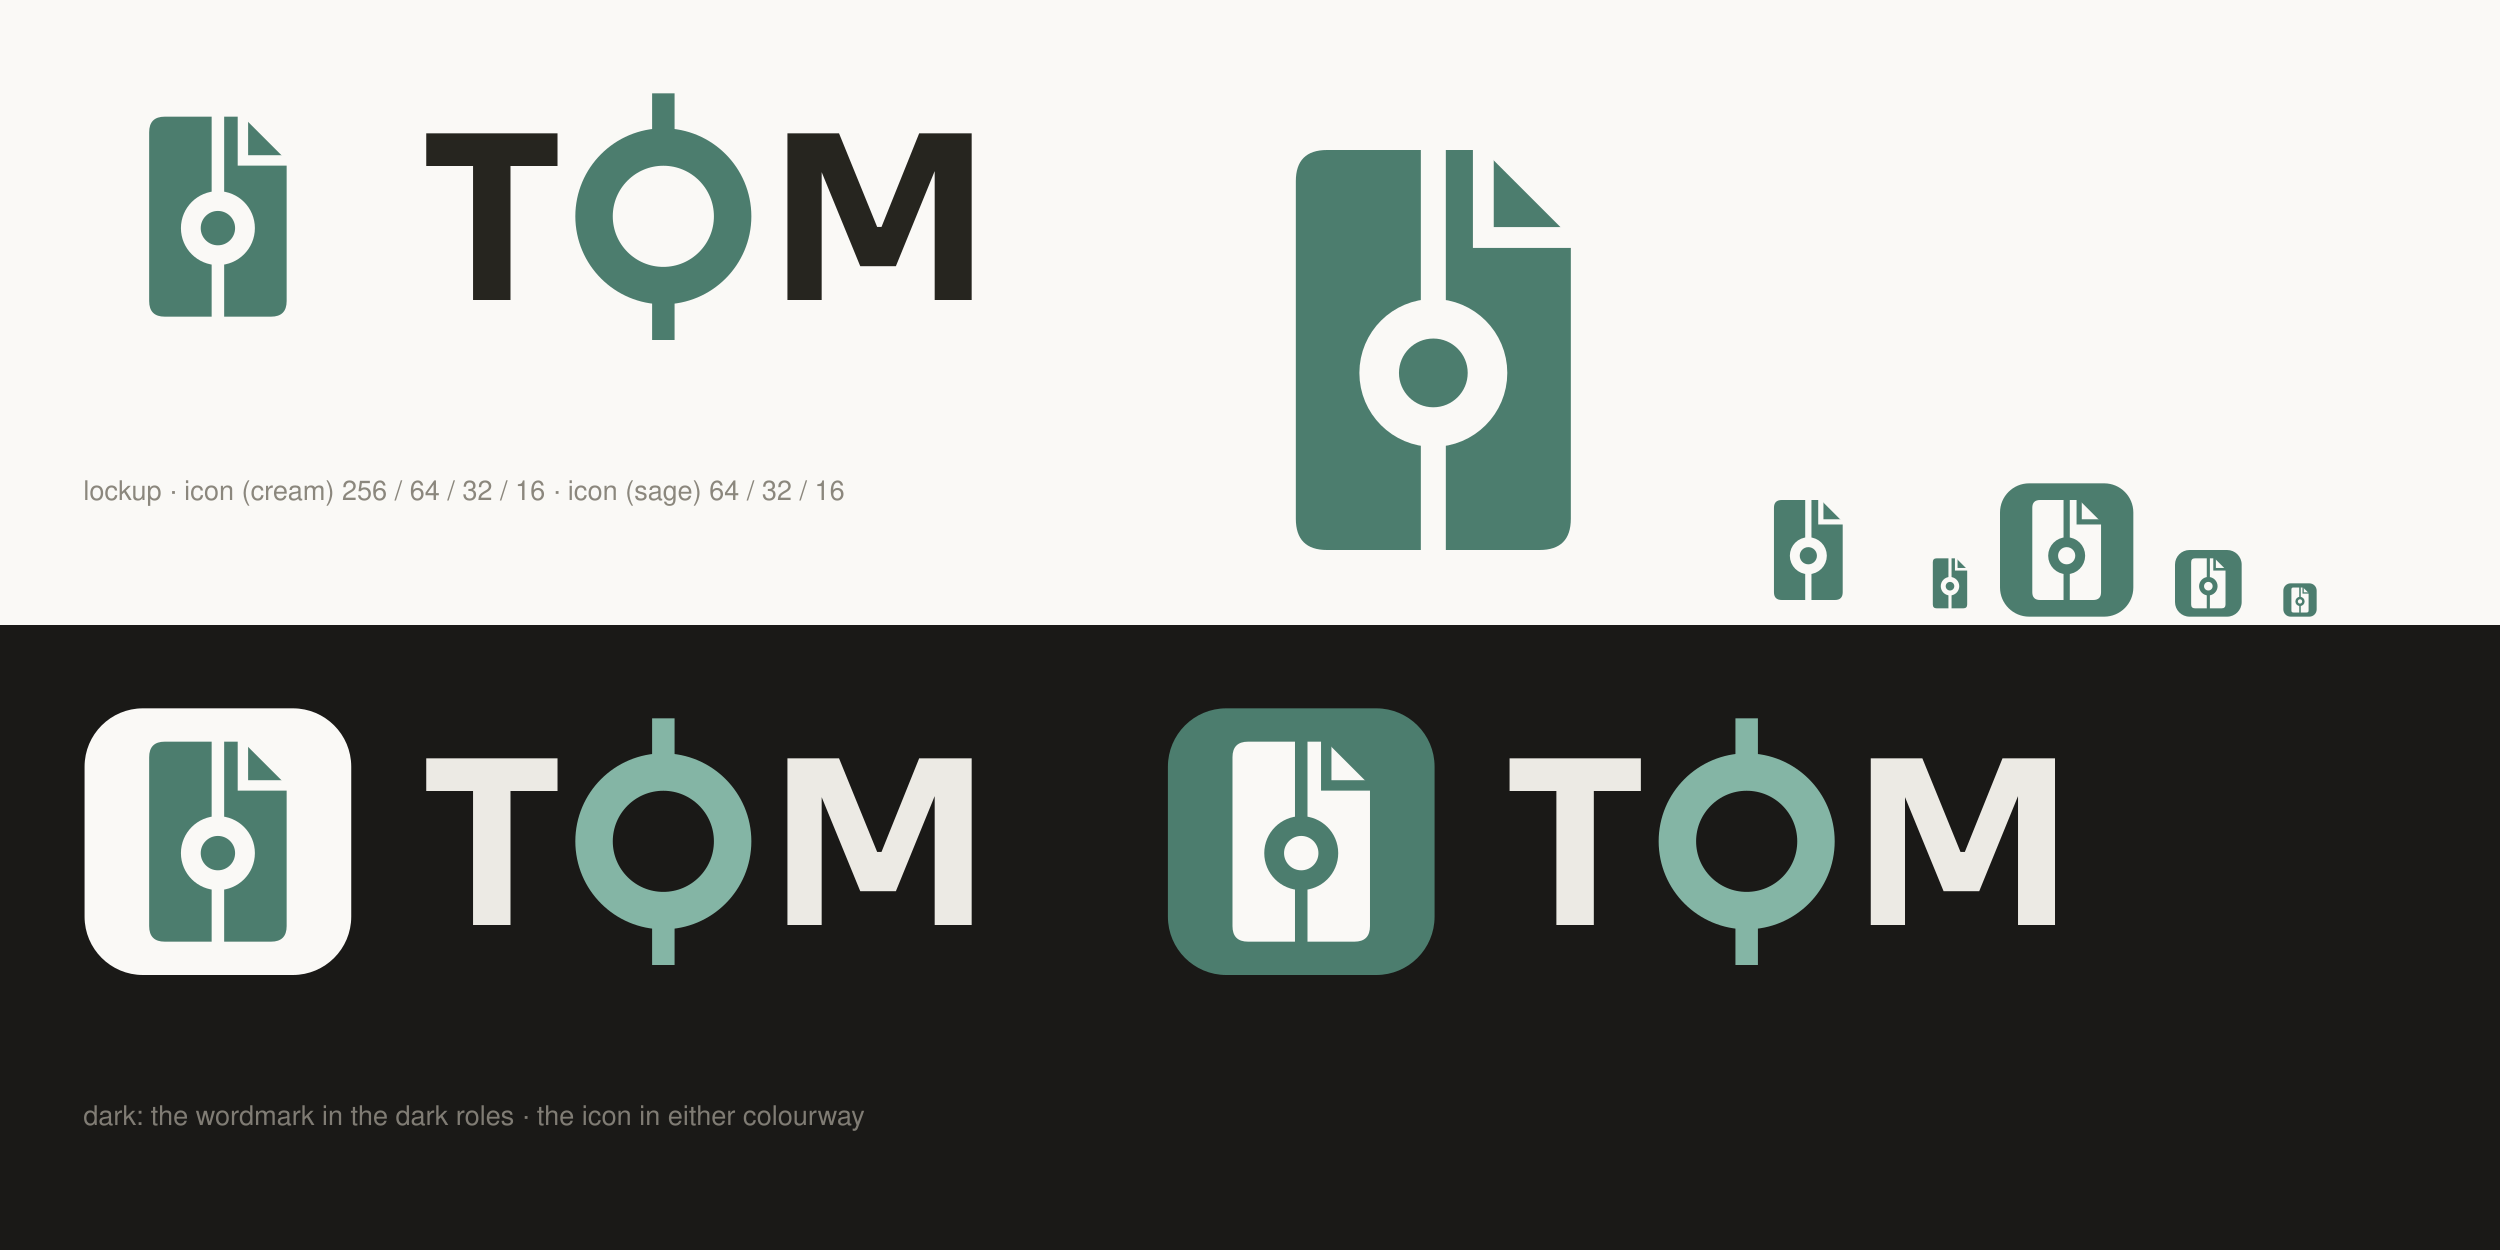
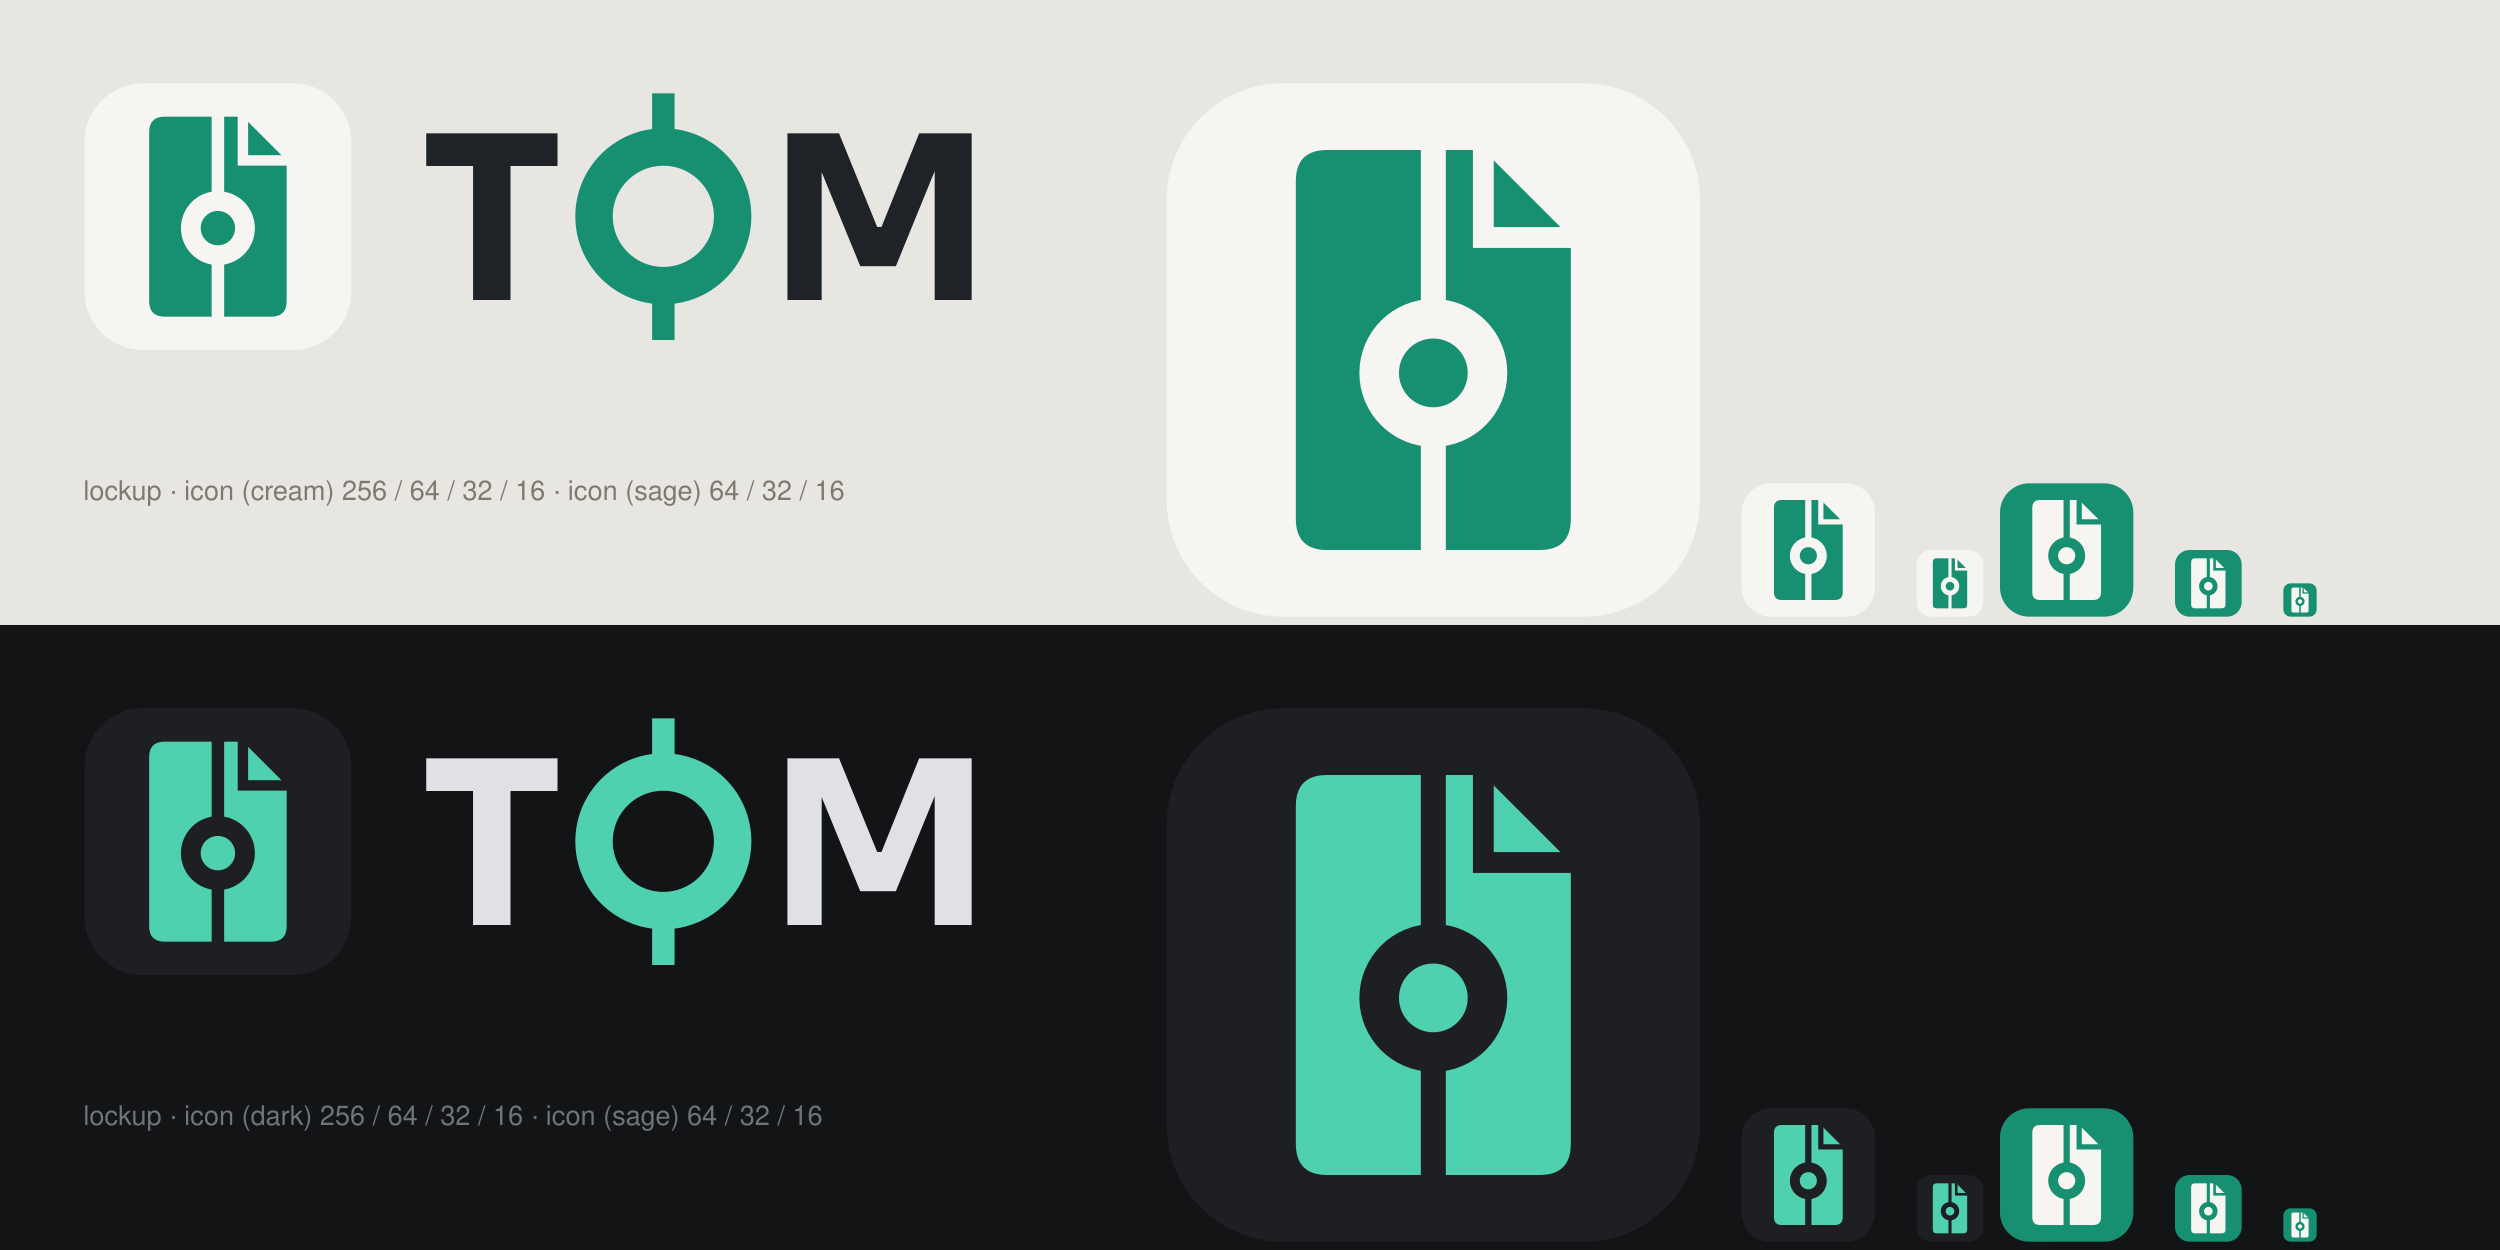
<svg xmlns="http://www.w3.org/2000/svg" width="1200" height="600" viewBox="0 0 1200 600">
-   <rect x="0" y="0" width="1200" height="300" fill="#FAF9F6" />
+   <rect x="0" y="0" width="1200" height="300" fill="#E8E6E1" />
  <svg x="40" y="40" width="427" height="128" viewBox="0 0 425.81 128">
    <svg x="0" y="0" width="128" height="128" viewBox="0 0 512 512">
-       <rect id="tile" x="0" y="0" width="512" height="512" rx="112" fill="#FAF9F6" />
-       <path id="page" d="M 154 64 L 304 64 L 388 148 L 388 418 Q 388 448 358 448 L 154 448 Q 124 448 124 418 L 124 94 Q 124 64 154 64 Z" fill="#4C7D6E" />
-       <path id="crease" d="M 304 54 L 304 148 L 398 148" fill="none" stroke="#FAF9F6" stroke-width="20" stroke-linecap="butt" stroke-linejoin="miter" />
-       <path id="trunk" d="M 256 64 L 256 211.0 M 256 345.0 L 256 448" fill="none" stroke="#FAF9F6" stroke-width="24" stroke-linecap="round" />
-       <circle id="commit" cx="256" cy="278" r="52" fill="none" stroke="#FAF9F6" stroke-width="38" />
+       <rect id="tile" x="0" y="0" width="512" height="512" rx="112" fill="#F6F5F1" />
+       <path id="page" d="M 154 64 L 304 64 L 388 148 L 388 418 Q 388 448 358 448 L 154 448 Q 124 448 124 418 L 124 94 Q 124 64 154 64 Z" fill="#178F71" />
+       <path id="crease" d="M 304 54 L 304 148 L 398 148" fill="none" stroke="#F6F5F1" stroke-width="20" stroke-linecap="butt" stroke-linejoin="miter" />
+       <path id="trunk" d="M 256 64 L 256 211.0 M 256 345.0 L 256 448" fill="none" stroke="#F6F5F1" stroke-width="24" stroke-linecap="round" />
+       <circle id="commit" cx="256" cy="278" r="52" fill="none" stroke="#F6F5F1" stroke-width="38" />
    </svg>
    <svg x="164" y="4.8" width="261.81" height="118.4" viewBox="4.4 -35.04 477.8 216.08">
-       <path id="T" d="M45.4 146.0V24.6H78.2V146.0ZM4.4 28.6V0.0H119.4V28.6Z" fill="#26251F" />
-       <path id="M" d="M320.8 146.0V0.0H366.0L399.4 82.0H403.2L436.2 0.0H482.2V146.0H449.8V21.4L454.4 21.8L415.8 116.4H384.6L345.8 21.8L350.8 21.4V146.0Z" fill="#26251F" />
-       <path id="trunk" d="M 212.1 -35.04 L 212.1 12.0 M 212.1 133.4 L 212.1 181.04" fill="none" stroke="#4C7D6E" stroke-width="19.68" stroke-linecap="round" />
-       <circle id="O-commit" cx="212.1" cy="72.7" r="60.7" fill="none" stroke="#4C7D6E" stroke-width="32.8" />
+       <path id="T" d="M45.4 146.0V24.6H78.2V146.0ZM4.4 28.6V0.0H119.4V28.6Z" fill="#1F2328" />
+       <path id="M" d="M320.8 146.0V0.0H366.0L399.4 82.0H403.2L436.2 0.0H482.2V146.0H449.8V21.4L454.4 21.8L415.8 116.4H384.6L345.8 21.8L350.8 21.4V146.0Z" fill="#1F2328" />
+       <path id="trunk" d="M 212.1 -35.04 L 212.1 12.0 M 212.1 133.4 L 212.1 181.04" fill="none" stroke="#178F71" stroke-width="19.68" stroke-linecap="round" />
+       <circle id="O-commit" cx="212.1" cy="72.7" r="60.7" fill="none" stroke="#178F71" stroke-width="32.8" />
    </svg>
  </svg>
  <svg x="560" y="40" width="256" height="256" viewBox="0 0 512 512">
-     <rect id="tile" x="0" y="0" width="512" height="512" rx="112" fill="#FAF9F6" />
-     <path id="page" d="M 154 64 L 304 64 L 388 148 L 388 418 Q 388 448 358 448 L 154 448 Q 124 448 124 418 L 124 94 Q 124 64 154 64 Z" fill="#4C7D6E" />
-     <path id="crease" d="M 304 54 L 304 148 L 398 148" fill="none" stroke="#FAF9F6" stroke-width="20" stroke-linecap="butt" stroke-linejoin="miter" />
-     <path id="trunk" d="M 256 64 L 256 211.0 M 256 345.0 L 256 448" fill="none" stroke="#FAF9F6" stroke-width="24" stroke-linecap="round" />
-     <circle id="commit" cx="256" cy="278" r="52" fill="none" stroke="#FAF9F6" stroke-width="38" />
+     <rect id="tile" x="0" y="0" width="512" height="512" rx="112" fill="#F6F5F1" />
+     <path id="page" d="M 154 64 L 304 64 L 388 148 L 388 418 Q 388 448 358 448 L 154 448 Q 124 448 124 418 L 124 94 Q 124 64 154 64 Z" fill="#178F71" />
+     <path id="crease" d="M 304 54 L 304 148 L 398 148" fill="none" stroke="#F6F5F1" stroke-width="20" stroke-linecap="butt" stroke-linejoin="miter" />
+     <path id="trunk" d="M 256 64 L 256 211.0 M 256 345.0 L 256 448" fill="none" stroke="#F6F5F1" stroke-width="24" stroke-linecap="round" />
+     <circle id="commit" cx="256" cy="278" r="52" fill="none" stroke="#F6F5F1" stroke-width="38" />
  </svg>
  <svg x="836" y="232" width="64" height="64" viewBox="0 0 512 512">
-     <rect id="tile" x="0" y="0" width="512" height="512" rx="112" fill="#FAF9F6" />
-     <path id="page" d="M 154 64 L 304 64 L 388 148 L 388 418 Q 388 448 358 448 L 154 448 Q 124 448 124 418 L 124 94 Q 124 64 154 64 Z" fill="#4C7D6E" />
-     <path id="crease" d="M 304 54 L 304 148 L 398 148" fill="none" stroke="#FAF9F6" stroke-width="20" stroke-linecap="butt" stroke-linejoin="miter" />
-     <path id="trunk" d="M 256 64 L 256 211.0 M 256 345.0 L 256 448" fill="none" stroke="#FAF9F6" stroke-width="24" stroke-linecap="round" />
-     <circle id="commit" cx="256" cy="278" r="52" fill="none" stroke="#FAF9F6" stroke-width="38" />
+     <rect id="tile" x="0" y="0" width="512" height="512" rx="112" fill="#F6F5F1" />
+     <path id="page" d="M 154 64 L 304 64 L 388 148 L 388 418 Q 388 448 358 448 L 154 448 Q 124 448 124 418 L 124 94 Q 124 64 154 64 Z" fill="#178F71" />
+     <path id="crease" d="M 304 54 L 304 148 L 398 148" fill="none" stroke="#F6F5F1" stroke-width="20" stroke-linecap="butt" stroke-linejoin="miter" />
+     <path id="trunk" d="M 256 64 L 256 211.0 M 256 345.0 L 256 448" fill="none" stroke="#F6F5F1" stroke-width="24" stroke-linecap="round" />
+     <circle id="commit" cx="256" cy="278" r="52" fill="none" stroke="#F6F5F1" stroke-width="38" />
  </svg>
  <svg x="920" y="264" width="32" height="32" viewBox="0 0 512 512">
-     <rect id="tile" x="0" y="0" width="512" height="512" rx="112" fill="#FAF9F6" />
-     <path id="page" d="M 154 64 L 304 64 L 388 148 L 388 418 Q 388 448 358 448 L 154 448 Q 124 448 124 418 L 124 94 Q 124 64 154 64 Z" fill="#4C7D6E" />
-     <path id="crease" d="M 304 54 L 304 148 L 398 148" fill="none" stroke="#FAF9F6" stroke-width="20" stroke-linecap="butt" stroke-linejoin="miter" />
-     <path id="trunk" d="M 256 64 L 256 211.0 M 256 345.0 L 256 448" fill="none" stroke="#FAF9F6" stroke-width="24" stroke-linecap="round" />
-     <circle id="commit" cx="256" cy="278" r="52" fill="none" stroke="#FAF9F6" stroke-width="38" />
+     <rect id="tile" x="0" y="0" width="512" height="512" rx="112" fill="#F6F5F1" />
+     <path id="page" d="M 154 64 L 304 64 L 388 148 L 388 418 Q 388 448 358 448 L 154 448 Q 124 448 124 418 L 124 94 Q 124 64 154 64 Z" fill="#178F71" />
+     <path id="crease" d="M 304 54 L 304 148 L 398 148" fill="none" stroke="#F6F5F1" stroke-width="20" stroke-linecap="butt" stroke-linejoin="miter" />
+     <path id="trunk" d="M 256 64 L 256 211.0 M 256 345.0 L 256 448" fill="none" stroke="#F6F5F1" stroke-width="24" stroke-linecap="round" />
+     <circle id="commit" cx="256" cy="278" r="52" fill="none" stroke="#F6F5F1" stroke-width="38" />
  </svg>
  <svg x="972" y="280" width="16" height="16" viewBox="0 0 512 512">
-     <rect id="tile" x="0" y="0" width="512" height="512" rx="112" fill="#FAF9F6" />
-     <path id="page" d="M 154 64 L 304 64 L 388 148 L 388 418 Q 388 448 358 448 L 154 448 Q 124 448 124 418 L 124 94 Q 124 64 154 64 Z" fill="#4C7D6E" />
-     <path id="crease" d="M 304 54 L 304 148 L 398 148" fill="none" stroke="#FAF9F6" stroke-width="20" stroke-linecap="butt" stroke-linejoin="miter" />
-     <path id="trunk" d="M 256 64 L 256 211.0 M 256 345.0 L 256 448" fill="none" stroke="#FAF9F6" stroke-width="24" stroke-linecap="round" />
-     <circle id="commit" cx="256" cy="278" r="52" fill="none" stroke="#FAF9F6" stroke-width="38" />
+     <rect id="tile" x="0" y="0" width="512" height="512" rx="112" fill="#F6F5F1" />
+     <path id="page" d="M 154 64 L 304 64 L 388 148 L 388 418 Q 388 448 358 448 L 154 448 Q 124 448 124 418 L 124 94 Q 124 64 154 64 Z" fill="#178F71" />
+     <path id="crease" d="M 304 54 L 304 148 L 398 148" fill="none" stroke="#F6F5F1" stroke-width="20" stroke-linecap="butt" stroke-linejoin="miter" />
+     <path id="trunk" d="M 256 64 L 256 211.0 M 256 345.0 L 256 448" fill="none" stroke="#F6F5F1" stroke-width="24" stroke-linecap="round" />
+     <circle id="commit" cx="256" cy="278" r="52" fill="none" stroke="#F6F5F1" stroke-width="38" />
  </svg>
  <svg x="960" y="232" width="64" height="64" viewBox="0 0 512 512">
-     <rect id="tile" x="0" y="0" width="512" height="512" rx="112" fill="#4C7D6E" />
-     <path id="page" d="M 154 64 L 304 64 L 388 148 L 388 418 Q 388 448 358 448 L 154 448 Q 124 448 124 418 L 124 94 Q 124 64 154 64 Z" fill="#FAF9F6" />
-     <path id="crease" d="M 304 54 L 304 148 L 398 148" fill="none" stroke="#4C7D6E" stroke-width="20" stroke-linecap="butt" stroke-linejoin="miter" />
-     <path id="trunk" d="M 256 64 L 256 211.0 M 256 345.0 L 256 448" fill="none" stroke="#4C7D6E" stroke-width="24" stroke-linecap="round" />
-     <circle id="commit" cx="256" cy="278" r="52" fill="none" stroke="#4C7D6E" stroke-width="38" />
+     <rect id="tile" x="0" y="0" width="512" height="512" rx="112" fill="#178F71" />
+     <path id="page" d="M 154 64 L 304 64 L 388 148 L 388 418 Q 388 448 358 448 L 154 448 Q 124 448 124 418 L 124 94 Q 124 64 154 64 Z" fill="#F6F5F1" />
+     <path id="crease" d="M 304 54 L 304 148 L 398 148" fill="none" stroke="#178F71" stroke-width="20" stroke-linecap="butt" stroke-linejoin="miter" />
+     <path id="trunk" d="M 256 64 L 256 211.0 M 256 345.0 L 256 448" fill="none" stroke="#178F71" stroke-width="24" stroke-linecap="round" />
+     <circle id="commit" cx="256" cy="278" r="52" fill="none" stroke="#178F71" stroke-width="38" />
  </svg>
  <svg x="1044" y="264" width="32" height="32" viewBox="0 0 512 512">
-     <rect id="tile" x="0" y="0" width="512" height="512" rx="112" fill="#4C7D6E" />
-     <path id="page" d="M 154 64 L 304 64 L 388 148 L 388 418 Q 388 448 358 448 L 154 448 Q 124 448 124 418 L 124 94 Q 124 64 154 64 Z" fill="#FAF9F6" />
-     <path id="crease" d="M 304 54 L 304 148 L 398 148" fill="none" stroke="#4C7D6E" stroke-width="20" stroke-linecap="butt" stroke-linejoin="miter" />
-     <path id="trunk" d="M 256 64 L 256 211.0 M 256 345.0 L 256 448" fill="none" stroke="#4C7D6E" stroke-width="24" stroke-linecap="round" />
-     <circle id="commit" cx="256" cy="278" r="52" fill="none" stroke="#4C7D6E" stroke-width="38" />
+     <rect id="tile" x="0" y="0" width="512" height="512" rx="112" fill="#178F71" />
+     <path id="page" d="M 154 64 L 304 64 L 388 148 L 388 418 Q 388 448 358 448 L 154 448 Q 124 448 124 418 L 124 94 Q 124 64 154 64 Z" fill="#F6F5F1" />
+     <path id="crease" d="M 304 54 L 304 148 L 398 148" fill="none" stroke="#178F71" stroke-width="20" stroke-linecap="butt" stroke-linejoin="miter" />
+     <path id="trunk" d="M 256 64 L 256 211.0 M 256 345.0 L 256 448" fill="none" stroke="#178F71" stroke-width="24" stroke-linecap="round" />
+     <circle id="commit" cx="256" cy="278" r="52" fill="none" stroke="#178F71" stroke-width="38" />
  </svg>
  <svg x="1096" y="280" width="16" height="16" viewBox="0 0 512 512">
-     <rect id="tile" x="0" y="0" width="512" height="512" rx="112" fill="#4C7D6E" />
-     <path id="page" d="M 154 64 L 304 64 L 388 148 L 388 418 Q 388 448 358 448 L 154 448 Q 124 448 124 418 L 124 94 Q 124 64 154 64 Z" fill="#FAF9F6" />
-     <path id="crease" d="M 304 54 L 304 148 L 398 148" fill="none" stroke="#4C7D6E" stroke-width="20" stroke-linecap="butt" stroke-linejoin="miter" />
-     <path id="trunk" d="M 256 64 L 256 211.0 M 256 345.0 L 256 448" fill="none" stroke="#4C7D6E" stroke-width="24" stroke-linecap="round" />
-     <circle id="commit" cx="256" cy="278" r="52" fill="none" stroke="#4C7D6E" stroke-width="38" />
+     <rect id="tile" x="0" y="0" width="512" height="512" rx="112" fill="#178F71" />
+     <path id="page" d="M 154 64 L 304 64 L 388 148 L 388 418 Q 388 448 358 448 L 154 448 Q 124 448 124 418 L 124 94 Q 124 64 154 64 Z" fill="#F6F5F1" />
+     <path id="crease" d="M 304 54 L 304 148 L 398 148" fill="none" stroke="#178F71" stroke-width="20" stroke-linecap="butt" stroke-linejoin="miter" />
+     <path id="trunk" d="M 256 64 L 256 211.0 M 256 345.0 L 256 448" fill="none" stroke="#178F71" stroke-width="24" stroke-linecap="round" />
+     <circle id="commit" cx="256" cy="278" r="52" fill="none" stroke="#178F71" stroke-width="38" />
  </svg>
-   <text x="40" y="240" font-family="IBM Plex Sans, Helvetica, Arial" font-size="13" fill="#8B877D">lockup · icon (cream) 256 / 64 / 32 / 16 · icon (sage) 64 / 32 / 16</text>
-   <rect x="0" y="300" width="1200" height="300" fill="#1A1917" />
+   <text x="40" y="240" font-family="IBM Plex Sans, Helvetica, Arial" font-size="13" fill="#7E7A72">lockup · icon (cream) 256 / 64 / 32 / 16 · icon (sage) 64 / 32 / 16</text>
+   <rect x="0" y="300" width="1200" height="300" fill="#131416" />
  <svg x="40" y="340" width="427" height="128" viewBox="0 0 425.81 128">
    <svg x="0" y="0" width="128" height="128" viewBox="0 0 512 512">
-       <rect id="tile" x="0" y="0" width="512" height="512" rx="112" fill="#FAF9F6" />
-       <path id="page" d="M 154 64 L 304 64 L 388 148 L 388 418 Q 388 448 358 448 L 154 448 Q 124 448 124 418 L 124 94 Q 124 64 154 64 Z" fill="#4C7D6E" />
-       <path id="crease" d="M 304 54 L 304 148 L 398 148" fill="none" stroke="#FAF9F6" stroke-width="20" stroke-linecap="butt" stroke-linejoin="miter" />
-       <path id="trunk" d="M 256 64 L 256 211.0 M 256 345.0 L 256 448" fill="none" stroke="#FAF9F6" stroke-width="24" stroke-linecap="round" />
-       <circle id="commit" cx="256" cy="278" r="52" fill="none" stroke="#FAF9F6" stroke-width="38" />
+       <rect id="tile" x="0" y="0" width="512" height="512" rx="112" fill="#1E1F22" />
+       <path id="page" d="M 154 64 L 304 64 L 388 148 L 388 418 Q 388 448 358 448 L 154 448 Q 124 448 124 418 L 124 94 Q 124 64 154 64 Z" fill="#4FD1B0" />
+       <path id="crease" d="M 304 54 L 304 148 L 398 148" fill="none" stroke="#1E1F22" stroke-width="20" stroke-linecap="butt" stroke-linejoin="miter" />
+       <path id="trunk" d="M 256 64 L 256 211.0 M 256 345.0 L 256 448" fill="none" stroke="#1E1F22" stroke-width="24" stroke-linecap="round" />
+       <circle id="commit" cx="256" cy="278" r="52" fill="none" stroke="#1E1F22" stroke-width="38" />
    </svg>
    <svg x="164" y="4.8" width="261.81" height="118.4" viewBox="4.4 -35.04 477.8 216.08">
-       <path id="T" d="M45.4 146.0V24.6H78.2V146.0ZM4.4 28.6V0.0H119.4V28.6Z" fill="#ECEAE4" />
-       <path id="M" d="M320.8 146.0V0.0H366.0L399.4 82.0H403.2L436.2 0.0H482.2V146.0H449.8V21.4L454.4 21.8L415.8 116.4H384.6L345.8 21.8L350.8 21.4V146.0Z" fill="#ECEAE4" />
-       <path id="trunk" d="M 212.1 -35.04 L 212.1 12.0 M 212.1 133.4 L 212.1 181.04" fill="none" stroke="#84B5A5" stroke-width="19.68" stroke-linecap="round" />
-       <circle id="O-commit" cx="212.1" cy="72.7" r="60.7" fill="none" stroke="#84B5A5" stroke-width="32.8" />
+       <path id="T" d="M45.4 146.0V24.6H78.2V146.0ZM4.4 28.6V0.0H119.4V28.6Z" fill="#DFE1E5" />
+       <path id="M" d="M320.8 146.0V0.0H366.0L399.4 82.0H403.2L436.2 0.0H482.2V146.0H449.8V21.4L454.4 21.8L415.8 116.4H384.6L345.8 21.8L350.8 21.4V146.0Z" fill="#DFE1E5" />
+       <path id="trunk" d="M 212.1 -35.04 L 212.1 12.0 M 212.1 133.4 L 212.1 181.04" fill="none" stroke="#4FD1B0" stroke-width="19.68" stroke-linecap="round" />
+       <circle id="O-commit" cx="212.1" cy="72.7" r="60.7" fill="none" stroke="#4FD1B0" stroke-width="32.8" />
    </svg>
  </svg>
-   <svg x="560" y="340" width="427" height="128" viewBox="0 0 425.81 128">
-     <svg x="0" y="0" width="128" height="128" viewBox="0 0 512 512">
-       <rect id="tile" x="0" y="0" width="512" height="512" rx="112" fill="#4C7D6E" />
-       <path id="page" d="M 154 64 L 304 64 L 388 148 L 388 418 Q 388 448 358 448 L 154 448 Q 124 448 124 418 L 124 94 Q 124 64 154 64 Z" fill="#FAF9F6" />
-       <path id="crease" d="M 304 54 L 304 148 L 398 148" fill="none" stroke="#4C7D6E" stroke-width="20" stroke-linecap="butt" stroke-linejoin="miter" />
-       <path id="trunk" d="M 256 64 L 256 211.0 M 256 345.0 L 256 448" fill="none" stroke="#4C7D6E" stroke-width="24" stroke-linecap="round" />
-       <circle id="commit" cx="256" cy="278" r="52" fill="none" stroke="#4C7D6E" stroke-width="38" />
-     </svg>
-     <svg x="164" y="4.8" width="261.81" height="118.4" viewBox="4.4 -35.04 477.8 216.08">
-       <path id="T" d="M45.4 146.0V24.6H78.2V146.0ZM4.4 28.6V0.0H119.4V28.6Z" fill="#ECEAE4" />
-       <path id="M" d="M320.8 146.0V0.0H366.0L399.4 82.0H403.2L436.2 0.0H482.2V146.0H449.8V21.4L454.4 21.8L415.8 116.4H384.6L345.8 21.8L350.8 21.4V146.0Z" fill="#ECEAE4" />
-       <path id="trunk" d="M 212.1 -35.04 L 212.1 12.0 M 212.1 133.4 L 212.1 181.04" fill="none" stroke="#84B5A5" stroke-width="19.68" stroke-linecap="round" />
-       <circle id="O-commit" cx="212.1" cy="72.7" r="60.7" fill="none" stroke="#84B5A5" stroke-width="32.8" />
-     </svg>
+   <svg x="560" y="340" width="256" height="256" viewBox="0 0 512 512">
+     <rect id="tile" x="0" y="0" width="512" height="512" rx="112" fill="#1E1F22" />
+     <path id="page" d="M 154 64 L 304 64 L 388 148 L 388 418 Q 388 448 358 448 L 154 448 Q 124 448 124 418 L 124 94 Q 124 64 154 64 Z" fill="#4FD1B0" />
+     <path id="crease" d="M 304 54 L 304 148 L 398 148" fill="none" stroke="#1E1F22" stroke-width="20" stroke-linecap="butt" stroke-linejoin="miter" />
+     <path id="trunk" d="M 256 64 L 256 211.0 M 256 345.0 L 256 448" fill="none" stroke="#1E1F22" stroke-width="24" stroke-linecap="round" />
+     <circle id="commit" cx="256" cy="278" r="52" fill="none" stroke="#1E1F22" stroke-width="38" />
  </svg>
-   <text x="40" y="540" font-family="IBM Plex Sans, Helvetica, Arial" font-size="13" fill="#807C74">dark: the wordmark in the dark roles · the icon in either colourway</text>
+   <svg x="836" y="532" width="64" height="64" viewBox="0 0 512 512">
+     <rect id="tile" x="0" y="0" width="512" height="512" rx="112" fill="#1E1F22" />
+     <path id="page" d="M 154 64 L 304 64 L 388 148 L 388 418 Q 388 448 358 448 L 154 448 Q 124 448 124 418 L 124 94 Q 124 64 154 64 Z" fill="#4FD1B0" />
+     <path id="crease" d="M 304 54 L 304 148 L 398 148" fill="none" stroke="#1E1F22" stroke-width="20" stroke-linecap="butt" stroke-linejoin="miter" />
+     <path id="trunk" d="M 256 64 L 256 211.0 M 256 345.0 L 256 448" fill="none" stroke="#1E1F22" stroke-width="24" stroke-linecap="round" />
+     <circle id="commit" cx="256" cy="278" r="52" fill="none" stroke="#1E1F22" stroke-width="38" />
+   </svg>
+   <svg x="920" y="564" width="32" height="32" viewBox="0 0 512 512">
+     <rect id="tile" x="0" y="0" width="512" height="512" rx="112" fill="#1E1F22" />
+     <path id="page" d="M 154 64 L 304 64 L 388 148 L 388 418 Q 388 448 358 448 L 154 448 Q 124 448 124 418 L 124 94 Q 124 64 154 64 Z" fill="#4FD1B0" />
+     <path id="crease" d="M 304 54 L 304 148 L 398 148" fill="none" stroke="#1E1F22" stroke-width="20" stroke-linecap="butt" stroke-linejoin="miter" />
+     <path id="trunk" d="M 256 64 L 256 211.0 M 256 345.0 L 256 448" fill="none" stroke="#1E1F22" stroke-width="24" stroke-linecap="round" />
+     <circle id="commit" cx="256" cy="278" r="52" fill="none" stroke="#1E1F22" stroke-width="38" />
+   </svg>
+   <svg x="972" y="580" width="16" height="16" viewBox="0 0 512 512">
+     <rect id="tile" x="0" y="0" width="512" height="512" rx="112" fill="#1E1F22" />
+     <path id="page" d="M 154 64 L 304 64 L 388 148 L 388 418 Q 388 448 358 448 L 154 448 Q 124 448 124 418 L 124 94 Q 124 64 154 64 Z" fill="#4FD1B0" />
+     <path id="crease" d="M 304 54 L 304 148 L 398 148" fill="none" stroke="#1E1F22" stroke-width="20" stroke-linecap="butt" stroke-linejoin="miter" />
+     <path id="trunk" d="M 256 64 L 256 211.0 M 256 345.0 L 256 448" fill="none" stroke="#1E1F22" stroke-width="24" stroke-linecap="round" />
+     <circle id="commit" cx="256" cy="278" r="52" fill="none" stroke="#1E1F22" stroke-width="38" />
+   </svg>
+   <svg x="960" y="532" width="64" height="64" viewBox="0 0 512 512">
+     <rect id="tile" x="0" y="0" width="512" height="512" rx="112" fill="#178F71" />
+     <path id="page" d="M 154 64 L 304 64 L 388 148 L 388 418 Q 388 448 358 448 L 154 448 Q 124 448 124 418 L 124 94 Q 124 64 154 64 Z" fill="#F6F5F1" />
+     <path id="crease" d="M 304 54 L 304 148 L 398 148" fill="none" stroke="#178F71" stroke-width="20" stroke-linecap="butt" stroke-linejoin="miter" />
+     <path id="trunk" d="M 256 64 L 256 211.0 M 256 345.0 L 256 448" fill="none" stroke="#178F71" stroke-width="24" stroke-linecap="round" />
+     <circle id="commit" cx="256" cy="278" r="52" fill="none" stroke="#178F71" stroke-width="38" />
+   </svg>
+   <svg x="1044" y="564" width="32" height="32" viewBox="0 0 512 512">
+     <rect id="tile" x="0" y="0" width="512" height="512" rx="112" fill="#178F71" />
+     <path id="page" d="M 154 64 L 304 64 L 388 148 L 388 418 Q 388 448 358 448 L 154 448 Q 124 448 124 418 L 124 94 Q 124 64 154 64 Z" fill="#F6F5F1" />
+     <path id="crease" d="M 304 54 L 304 148 L 398 148" fill="none" stroke="#178F71" stroke-width="20" stroke-linecap="butt" stroke-linejoin="miter" />
+     <path id="trunk" d="M 256 64 L 256 211.0 M 256 345.0 L 256 448" fill="none" stroke="#178F71" stroke-width="24" stroke-linecap="round" />
+     <circle id="commit" cx="256" cy="278" r="52" fill="none" stroke="#178F71" stroke-width="38" />
+   </svg>
+   <svg x="1096" y="580" width="16" height="16" viewBox="0 0 512 512">
+     <rect id="tile" x="0" y="0" width="512" height="512" rx="112" fill="#178F71" />
+     <path id="page" d="M 154 64 L 304 64 L 388 148 L 388 418 Q 388 448 358 448 L 154 448 Q 124 448 124 418 L 124 94 Q 124 64 154 64 Z" fill="#F6F5F1" />
+     <path id="crease" d="M 304 54 L 304 148 L 398 148" fill="none" stroke="#178F71" stroke-width="20" stroke-linecap="butt" stroke-linejoin="miter" />
+     <path id="trunk" d="M 256 64 L 256 211.0 M 256 345.0 L 256 448" fill="none" stroke="#178F71" stroke-width="24" stroke-linecap="round" />
+     <circle id="commit" cx="256" cy="278" r="52" fill="none" stroke="#178F71" stroke-width="38" />
+   </svg>
+   <text x="40" y="540" font-family="IBM Plex Sans, Helvetica, Arial" font-size="13" fill="#6E737C">lockup · icon (dark) 256 / 64 / 32 / 16 · icon (sage) 64 / 32 / 16</text>
</svg>
